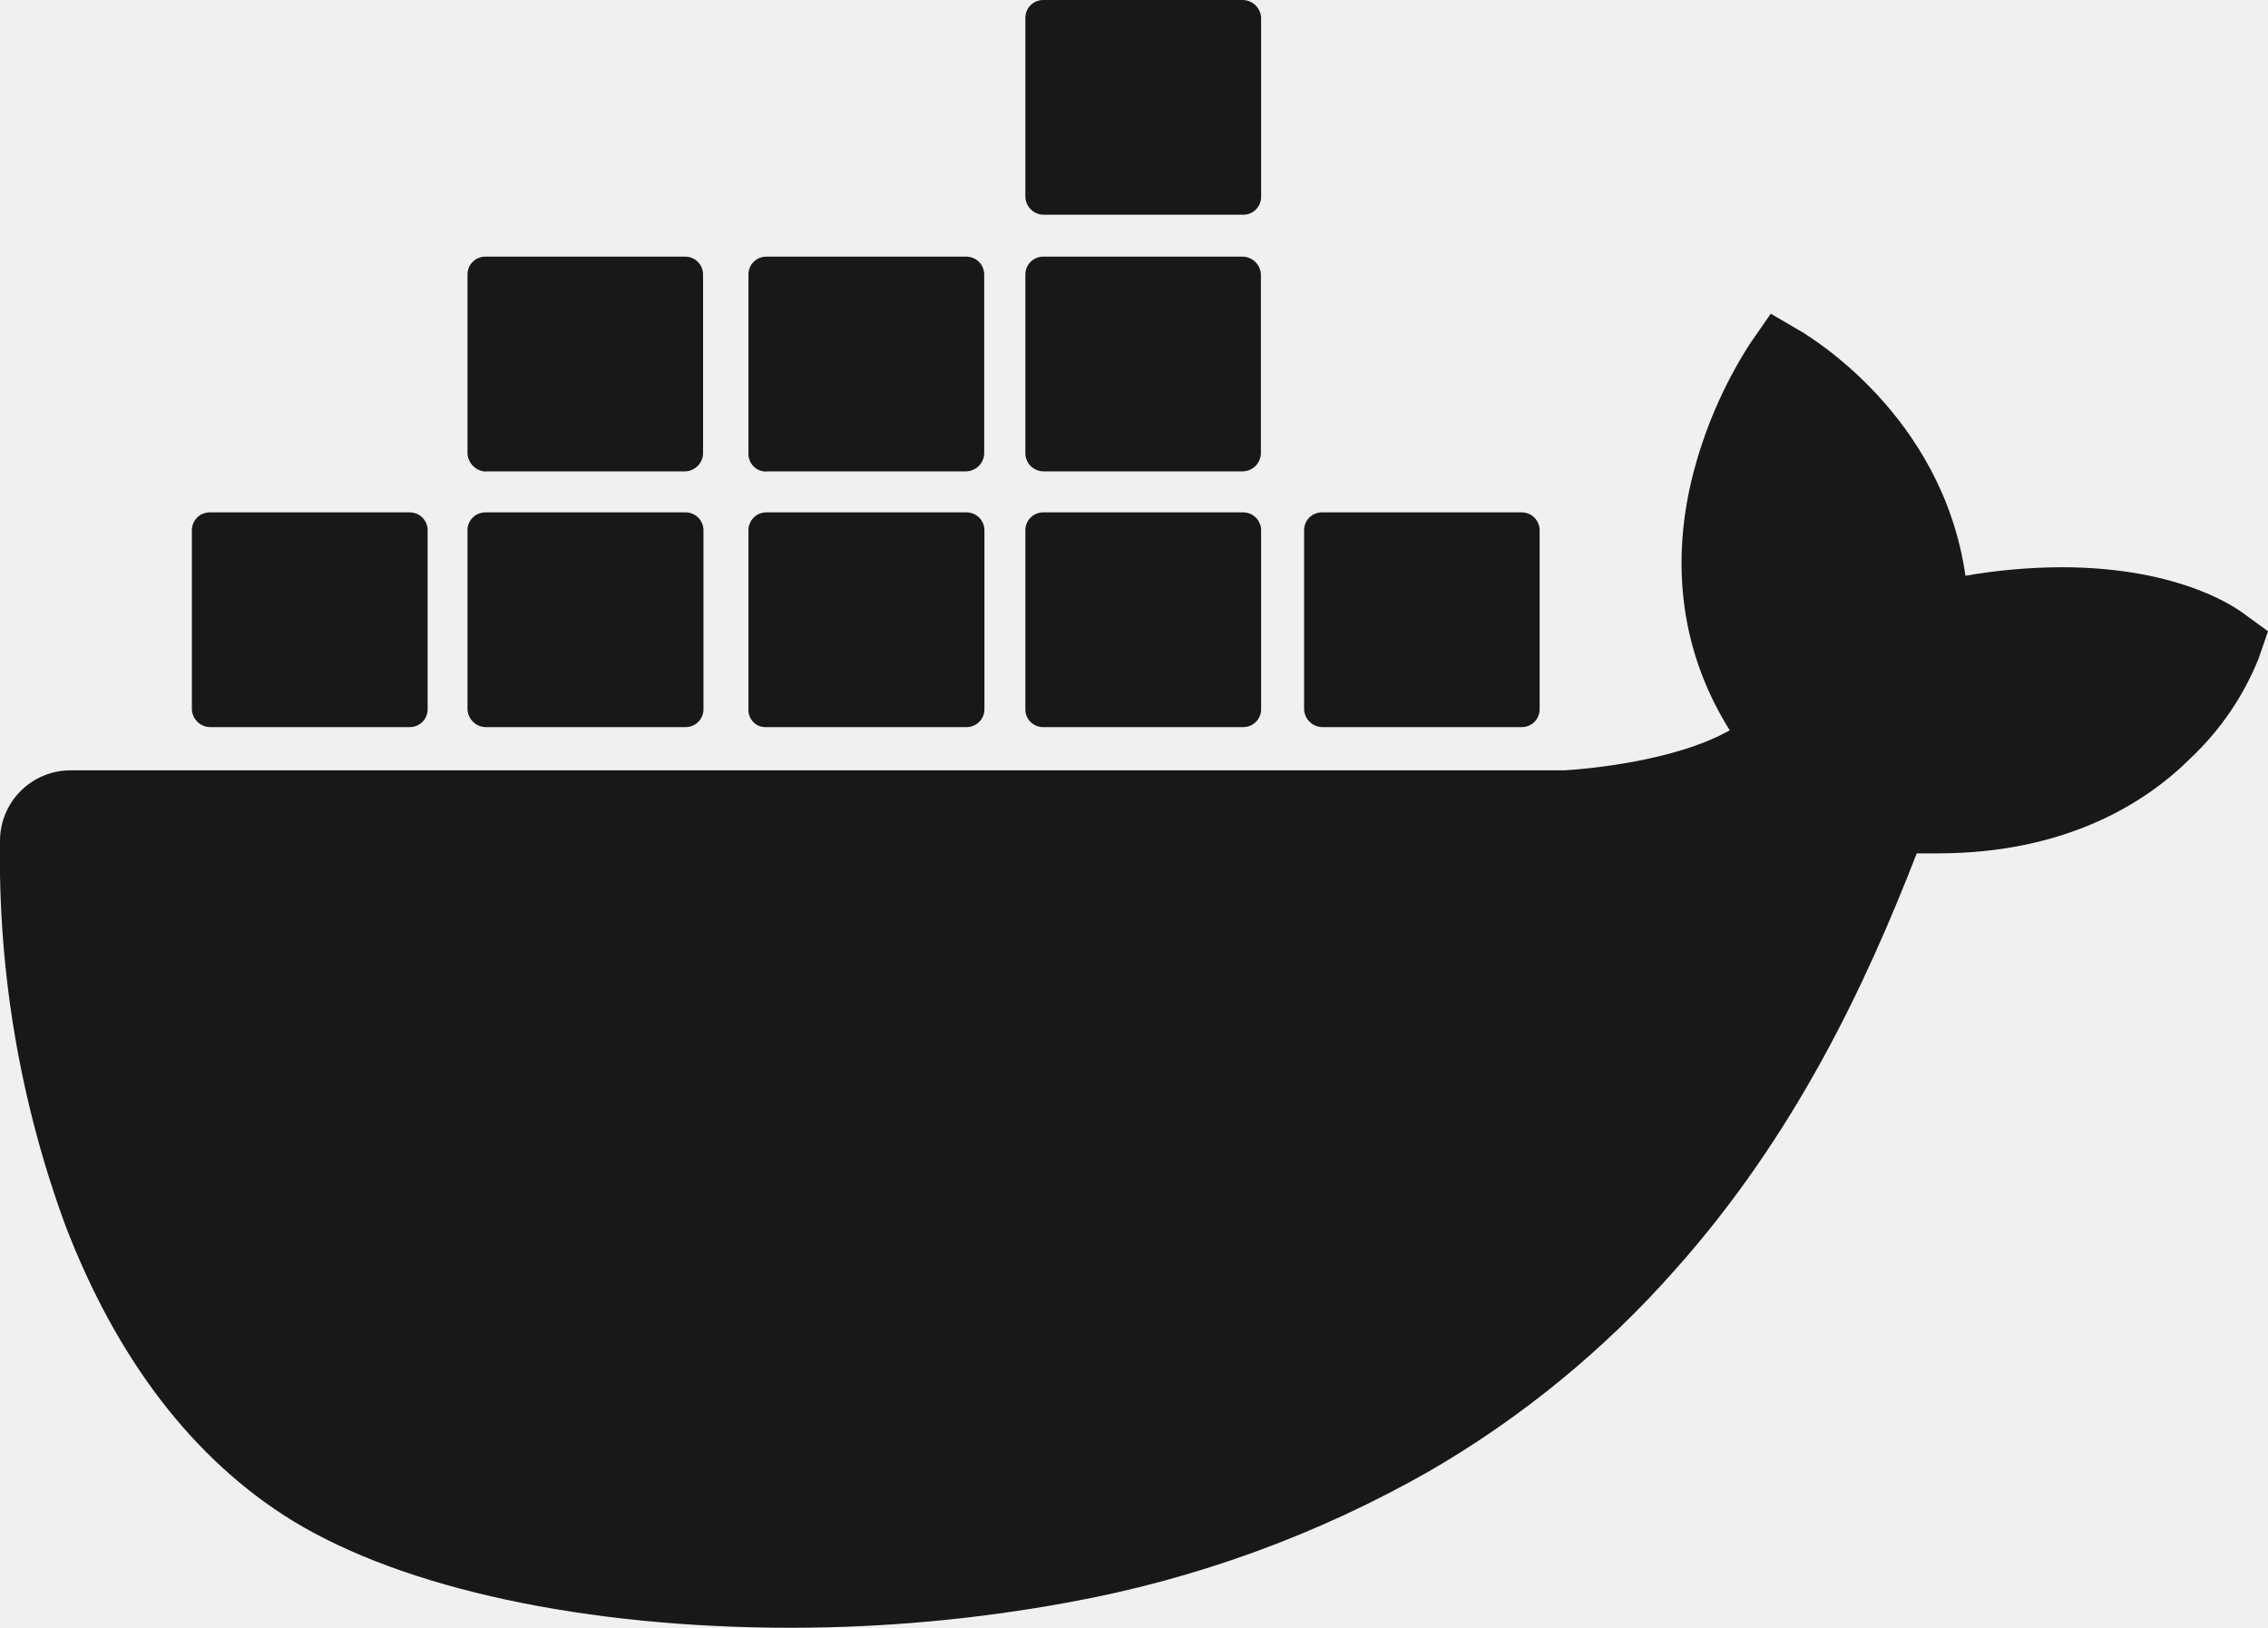
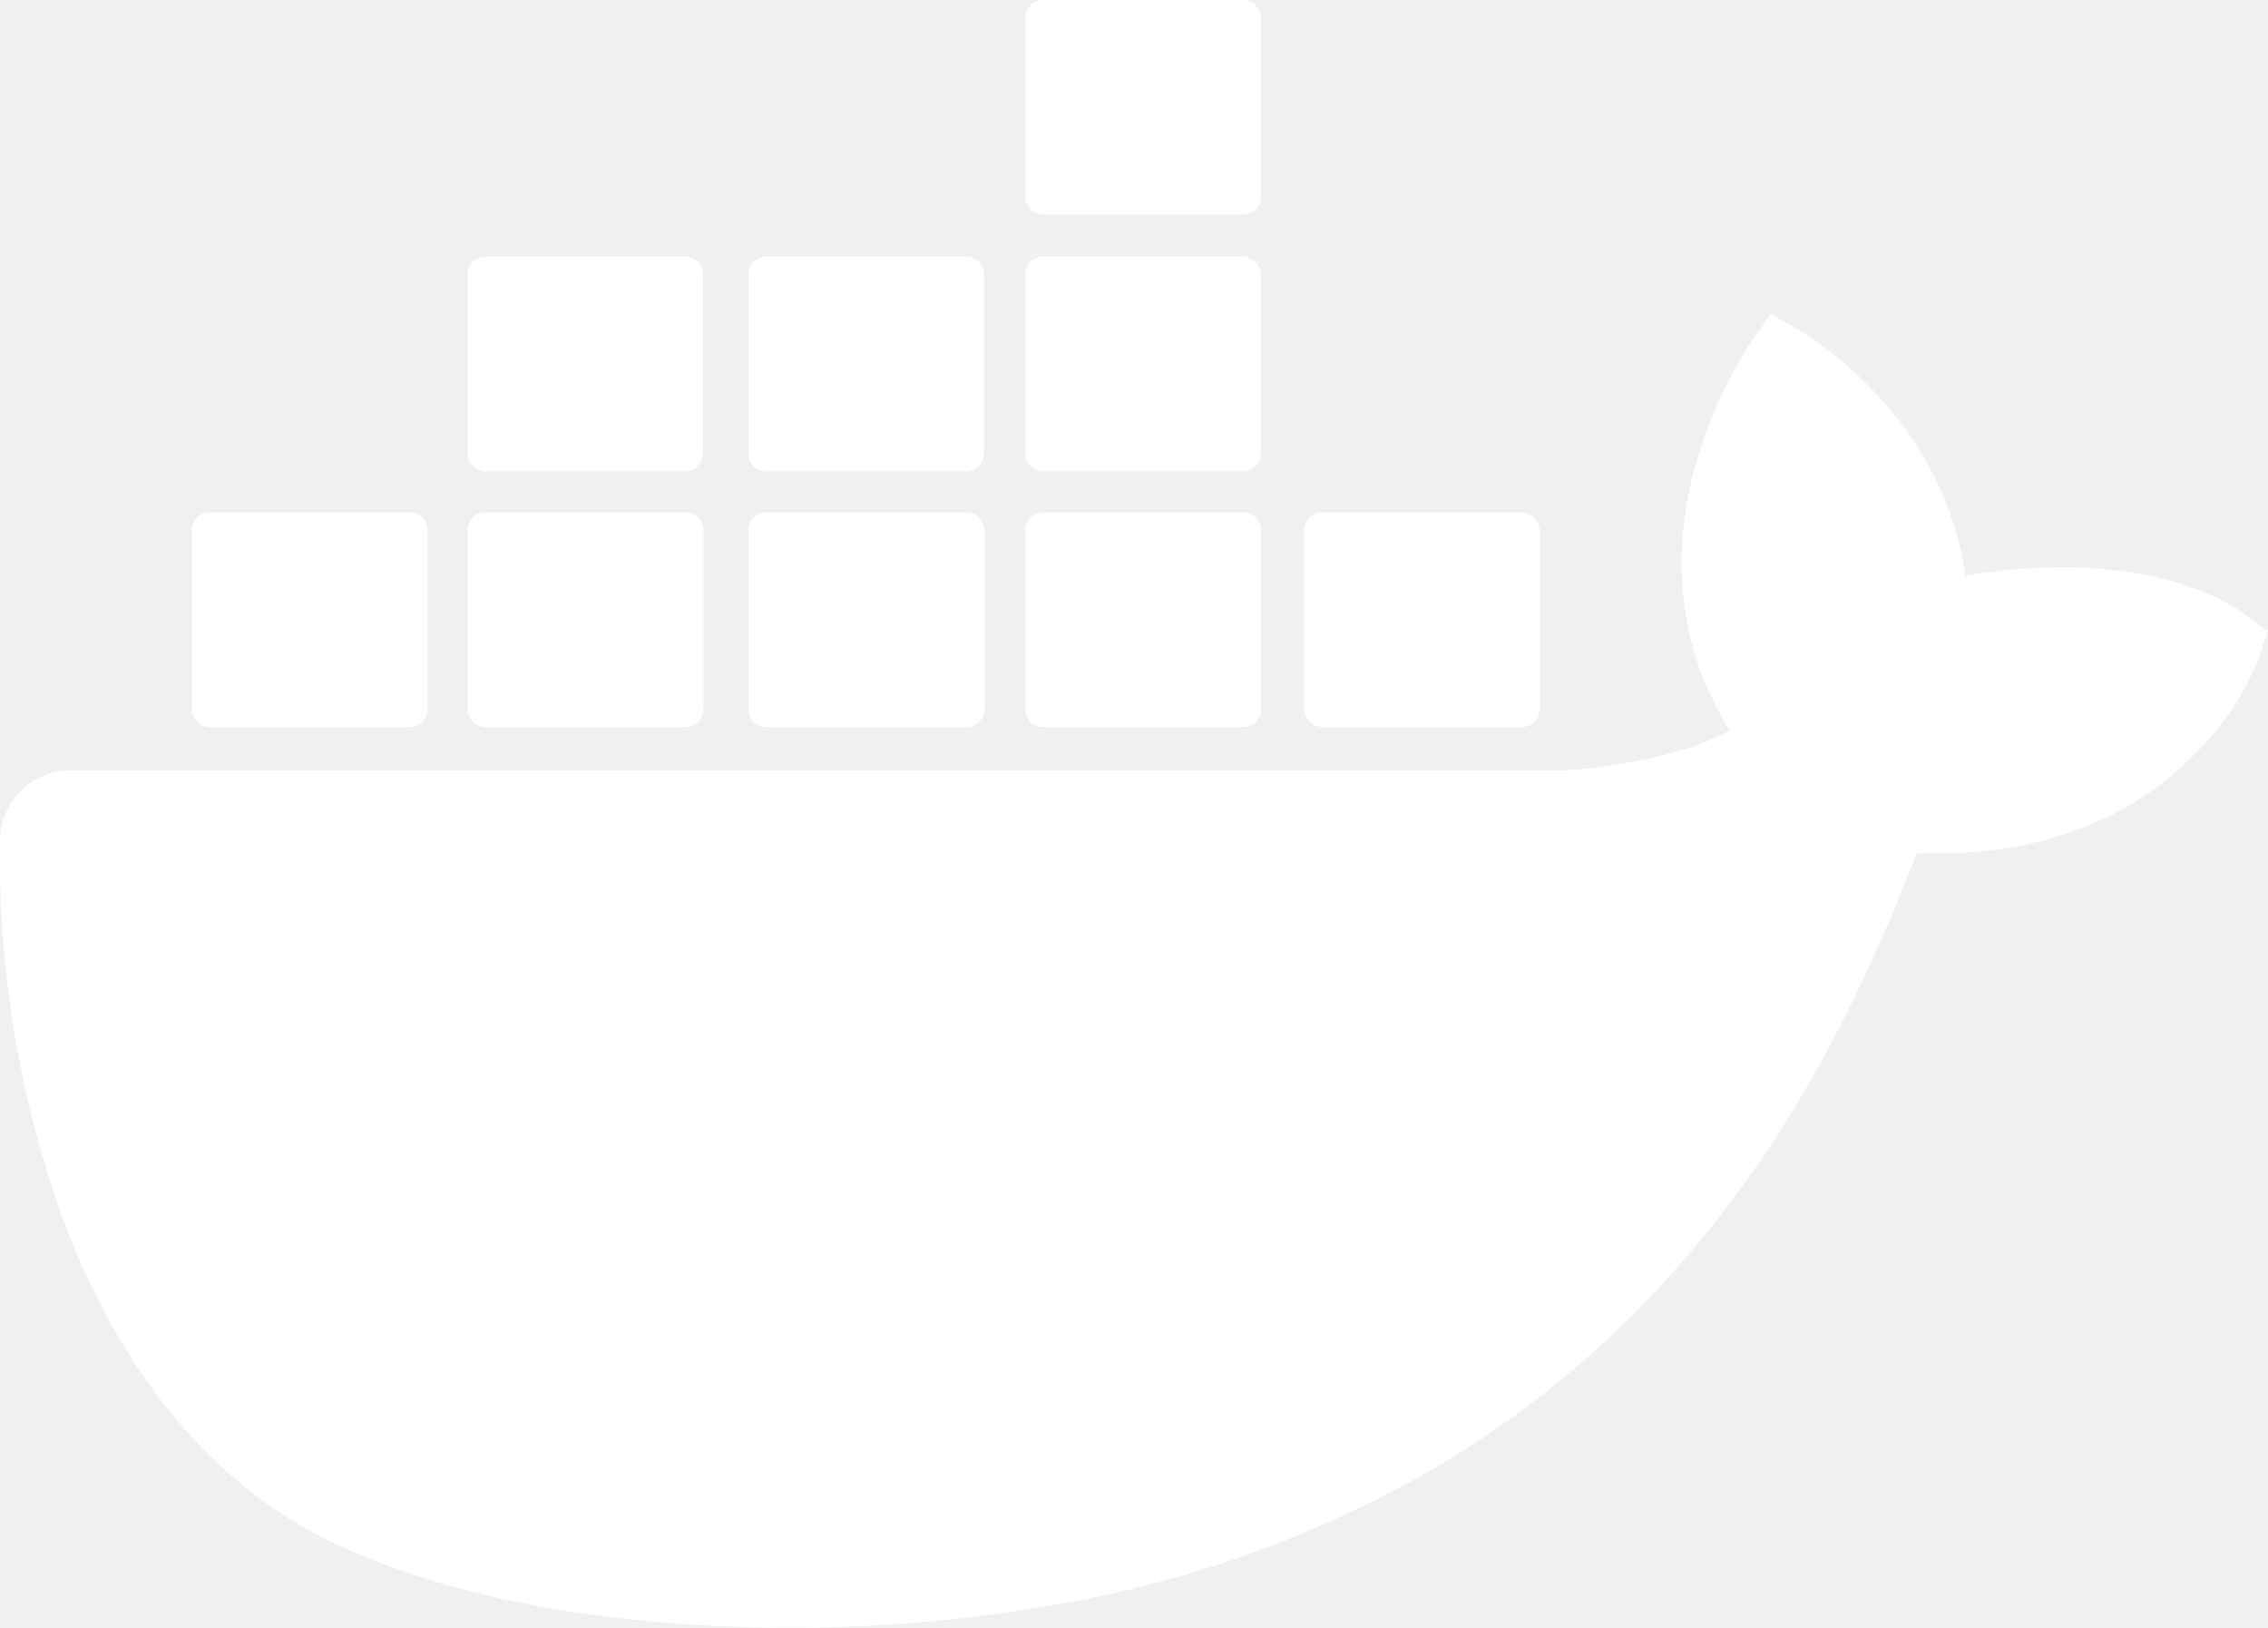
<svg xmlns="http://www.w3.org/2000/svg" viewBox="0 0 400 287.01">
  <defs>
-     <style>.cls-1{fill:#181818;}</style>
+     <style>.cls-1{fill:#fff;}</style>
  </defs>
  <g id="Layer_2" data-name="Layer 2">
    <g id="Layer_1-2" data-name="Layer 1">
      <path class="cls-1" d="M396.19,108.54c-1.11-.91-11.13-8.53-32.65-8.53a101.58,101.58,0,0,0-16.9,1.5C342.57,73.12,319,59.38,318.06,58.67l-5.76-3.36-3.72,5.37a79.23,79.23,0,0,0-10.19,23.74c-3.9,16.14-1.49,31.35,6.68,44.34-9.83,5.56-25.79,6.87-29.14,7.06H12.46A12.44,12.44,0,0,0,0,148.26,188.08,188.08,0,0,0,11.51,216c9.09,23.74,22.63,41.38,40.08,52.12C71.25,280.14,103.35,287,139.52,287a270.68,270.68,0,0,0,48.8-4.46,201,201,0,0,0,63.81-23.18,174.51,174.51,0,0,0,43.43-35.62c21-23.57,33.4-49.9,42.49-73.28h3.71c22.82,0,36.92-9.08,44.7-16.89a49.54,49.54,0,0,0,11.88-17.45l1.66-4.82-3.81-2.77ZM233.12,128.2h35.26a3.14,3.14,0,0,0,3.16-3.15V93.5a3.15,3.15,0,0,0-3.16-3.16H233.12A3.14,3.14,0,0,0,230,93.5h0v31.55a3.27,3.27,0,0,0,3.16,3.15ZM184,37.86h35.26a3.14,3.14,0,0,0,3.16-3.16V3.16A3.28,3.28,0,0,0,219.22,0H184a3.14,3.14,0,0,0-3.16,3.16h0V34.7A3.25,3.25,0,0,0,184,37.86Zm0,45.25h35.26A3.27,3.27,0,0,0,222.38,80V48.41a3.28,3.28,0,0,0-3.16-3.16H184a3.14,3.14,0,0,0-3.16,3.16h0V80A3.22,3.22,0,0,0,184,83.11Zm-48.8,0h35.26A3.27,3.27,0,0,0,173.58,80V48.41a3.15,3.15,0,0,0-3.16-3.16H135.16A3.14,3.14,0,0,0,132,48.41h0V80a3.12,3.12,0,0,0,3.16,3.15Zm-49.55,0h35.26A3.27,3.27,0,0,0,124,80V48.41a3.15,3.15,0,0,0-3.16-3.16H85.61a3.14,3.14,0,0,0-3.16,3.16V80a3.4,3.4,0,0,0,3.16,3.15ZM184,128.2h35.26a3.14,3.14,0,0,0,3.16-3.15V93.5a3.15,3.15,0,0,0-3.16-3.16H184a3.14,3.14,0,0,0-3.16,3.16h0v31.55A3.12,3.12,0,0,0,184,128.2Zm-48.8,0h35.26a3.14,3.14,0,0,0,3.16-3.15h0V93.5a3.15,3.15,0,0,0-3.16-3.16H135.16A3.14,3.14,0,0,0,132,93.5h0v31.55a3,3,0,0,0,3.16,3.15Zm-49.55,0h35.26a3.14,3.14,0,0,0,3.16-3.15h0V93.5a3.15,3.15,0,0,0-3.16-3.16H85.61a3.14,3.14,0,0,0-3.16,3.16v31.55a3.27,3.27,0,0,0,3.16,3.15Zm-48.6,0H72.26a3.14,3.14,0,0,0,3.16-3.15h0V93.5a3.14,3.14,0,0,0-3.16-3.16H37a3.14,3.14,0,0,0-3.16,3.16h0v31.55A3.26,3.26,0,0,0,37,128.2Z" />
    </g>
  </g>
</svg>
